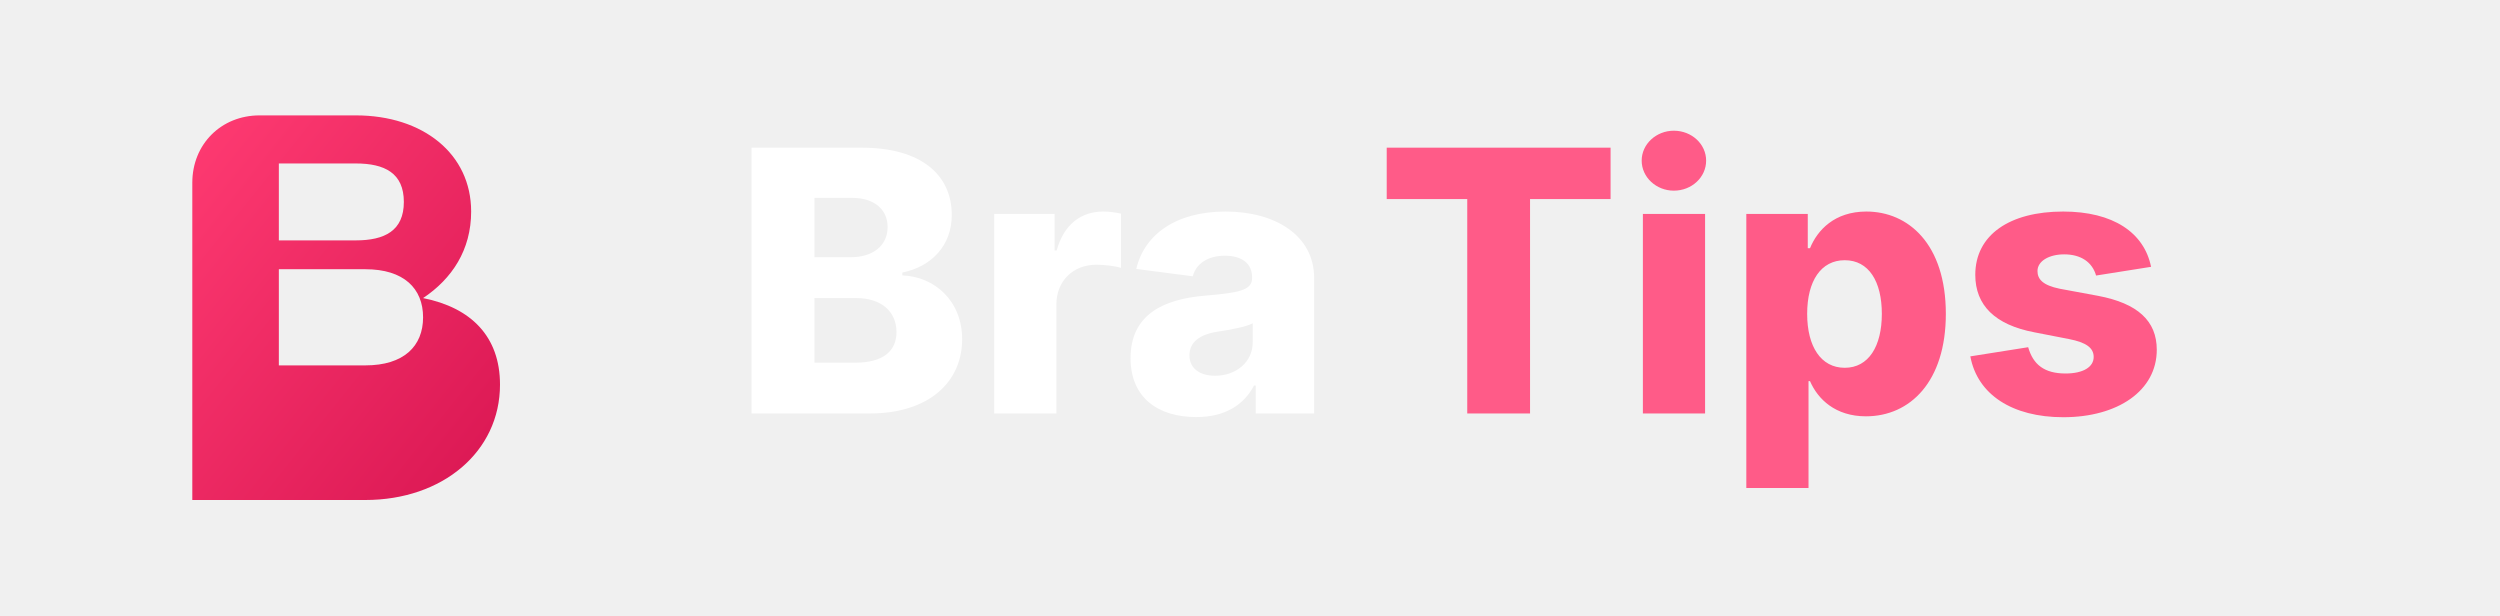
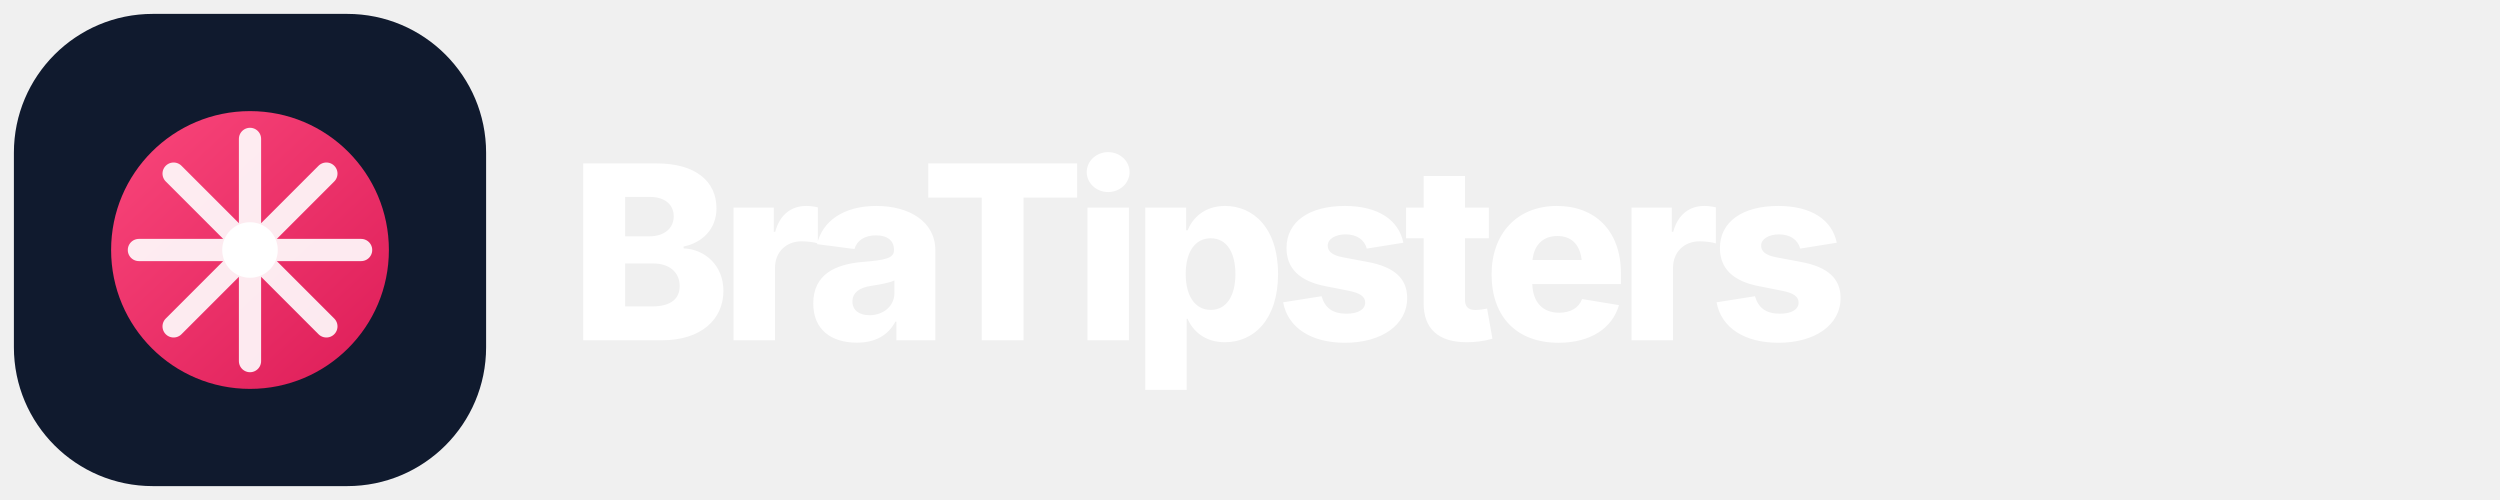
- <svg xmlns="http://www.w3.org/2000/svg" viewBox="0 0 260 64" role="img" aria-labelledby="title desc">
+ <svg xmlns="http://www.w3.org/2000/svg" viewBox="0 0 360 72" role="img" aria-labelledby="title desc">
  <defs>
-     <linearGradient id="g" x1="0" y1="0" x2="1" y2="1">
-       <stop stop-color="#ff3b72" />
+     <linearGradient id="mark" x1="8" y1="8" x2="60" y2="64" gradientUnits="userSpaceOnUse">
+       <stop stop-color="#ff4f82" />
      <stop offset="1" stop-color="#d91652" />
    </linearGradient>
+     <linearGradient id="word" x1="75" y1="20" x2="320" y2="58" gradientUnits="userSpaceOnUse">
+       <stop stop-color="#101a2e" />
+       <stop offset="1" stop-color="#25395d" />
+     </linearGradient>
  </defs>
-   <path d="M20 42V19c0-4 3-7 7-7h10c7 0 12 4 12 10 0 4-2 7-5 9 5 1 8 4 8 9 0 7-6 12-14 12H20zm9-17h8c3 0 5-1 5-4s-2-4-5-4h-8v8zm0 13h9c4 0 6-2 6-5s-2-5-6-5h-9v10z" fill="url(#g)" />
-   <text x="76" y="43" font-family="Inter,Arial,sans-serif" font-size="38" font-weight="800" fill="#ffffff">Bra</text>
-   <text x="143" y="43" font-family="Inter,Arial,sans-serif" font-size="38" font-weight="800" fill="#ff5b88">Tips</text>
+   <rect x="2" y="2" width="68" height="68" rx="20" fill="#101a2e" />
+   <circle cx="36" cy="36" r="20" fill="url(#mark)" />
+   <path d="M36 20v32M20 36h32M25 25l22 22M47 25L25 47" stroke="#fff" stroke-width="3.2" stroke-linecap="round" opacity=".9" />
+   <circle cx="36" cy="36" r="4" fill="#fff" />
+   <text x="82" y="49" font-family="Inter,Arial,sans-serif" font-size="35" font-weight="800" letter-spacing="-1.6" fill="#ffffff">BraTipsters</text>
</svg>
